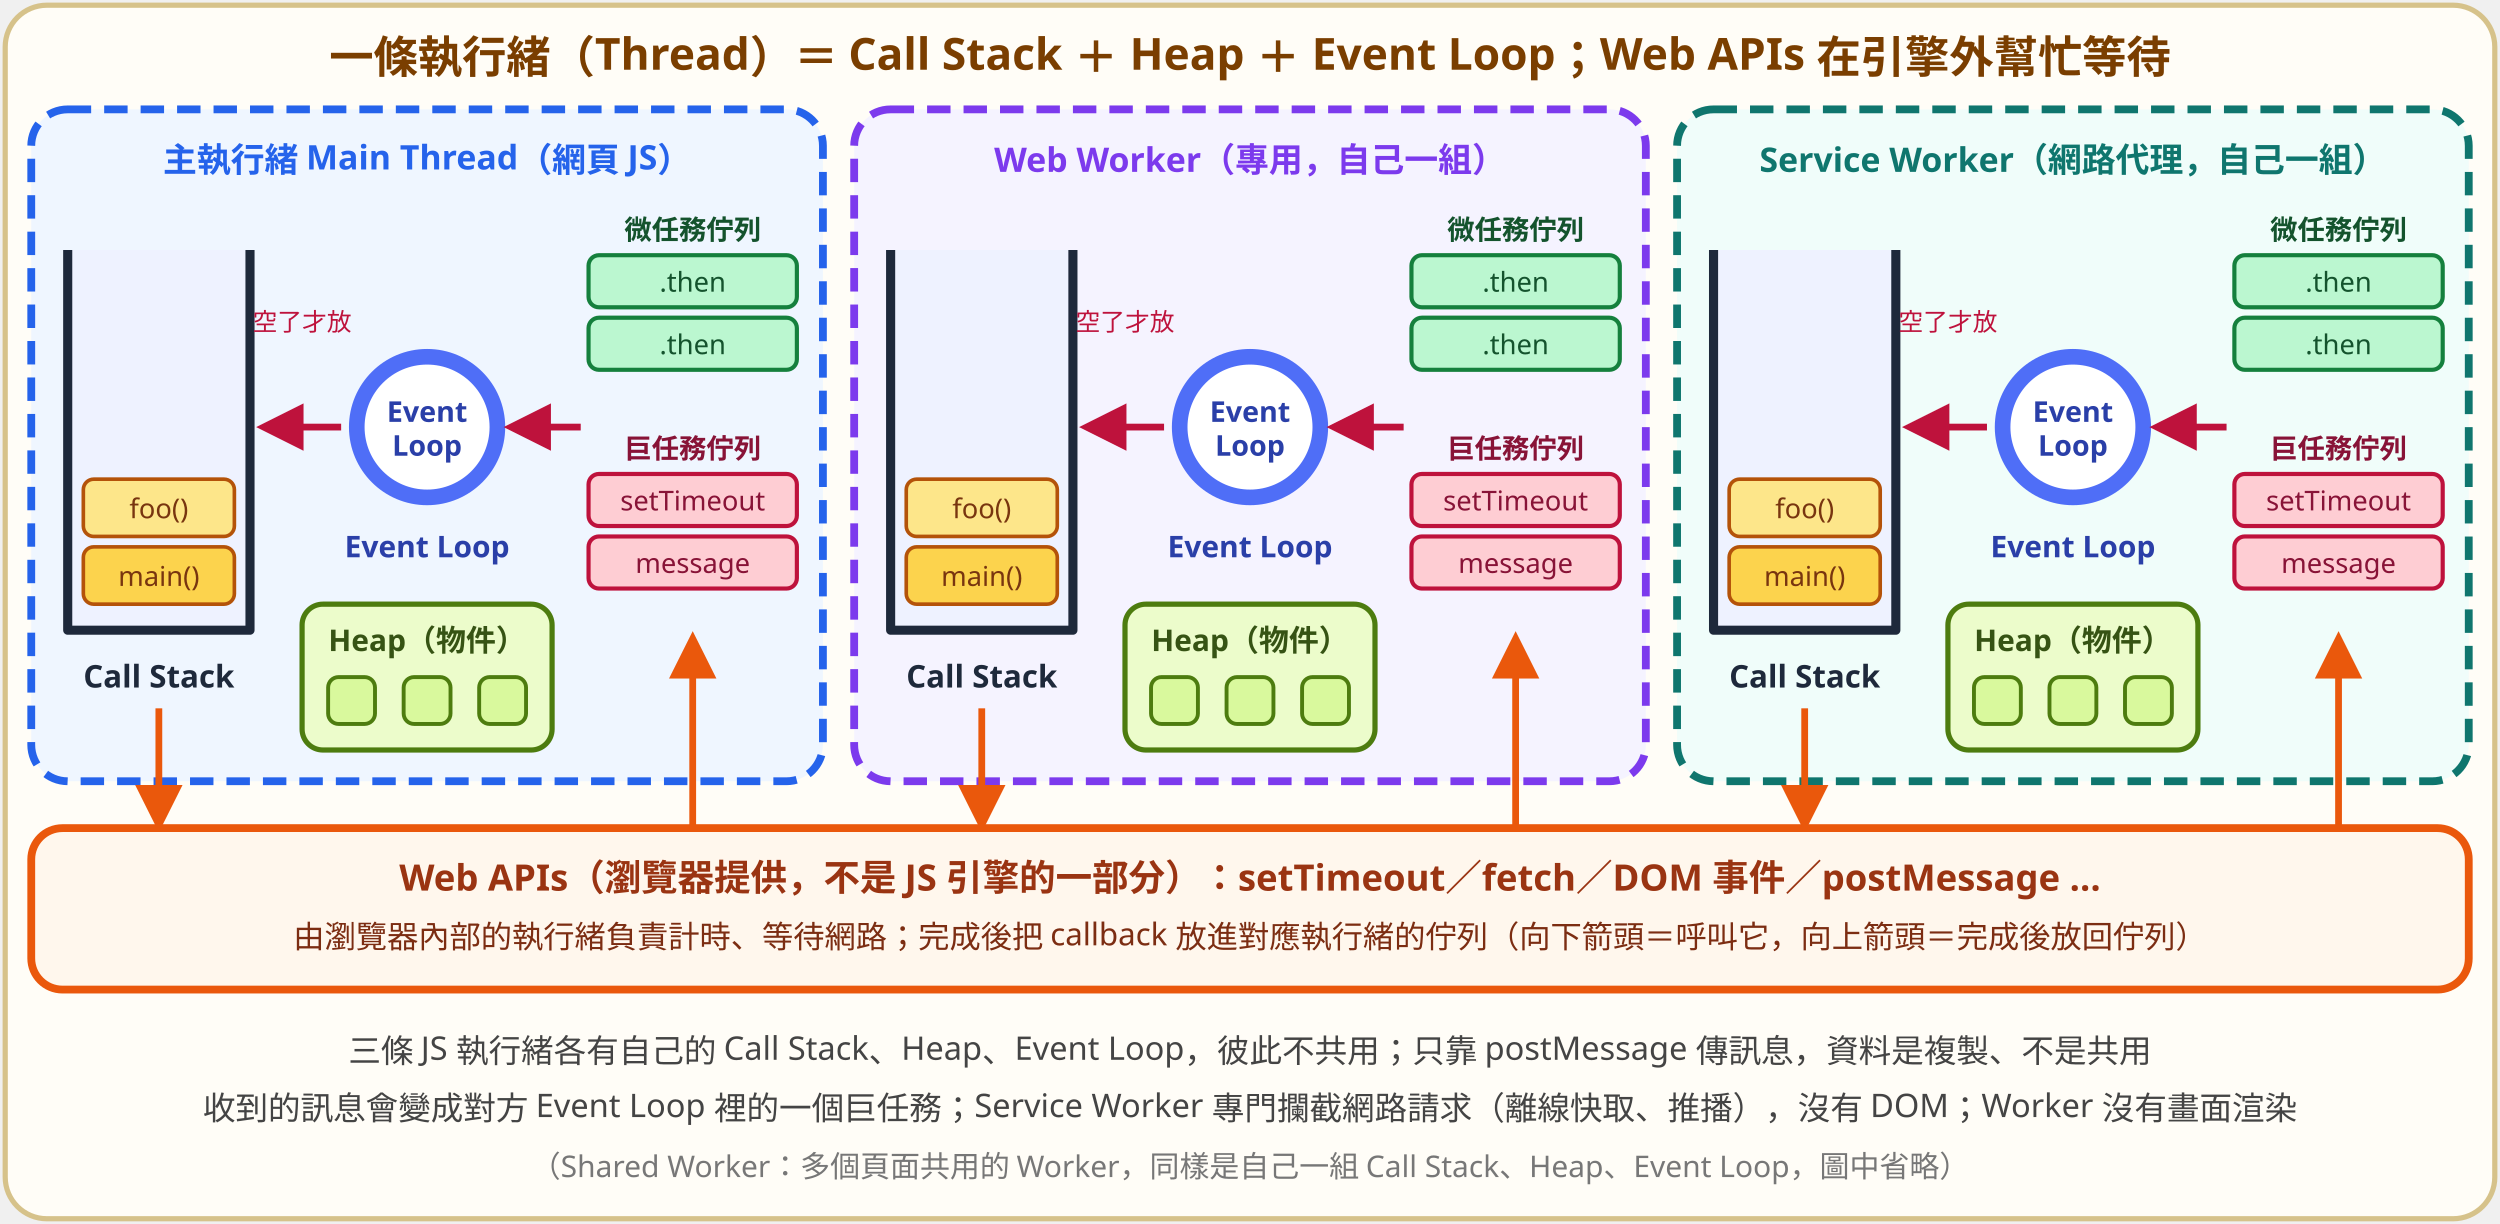
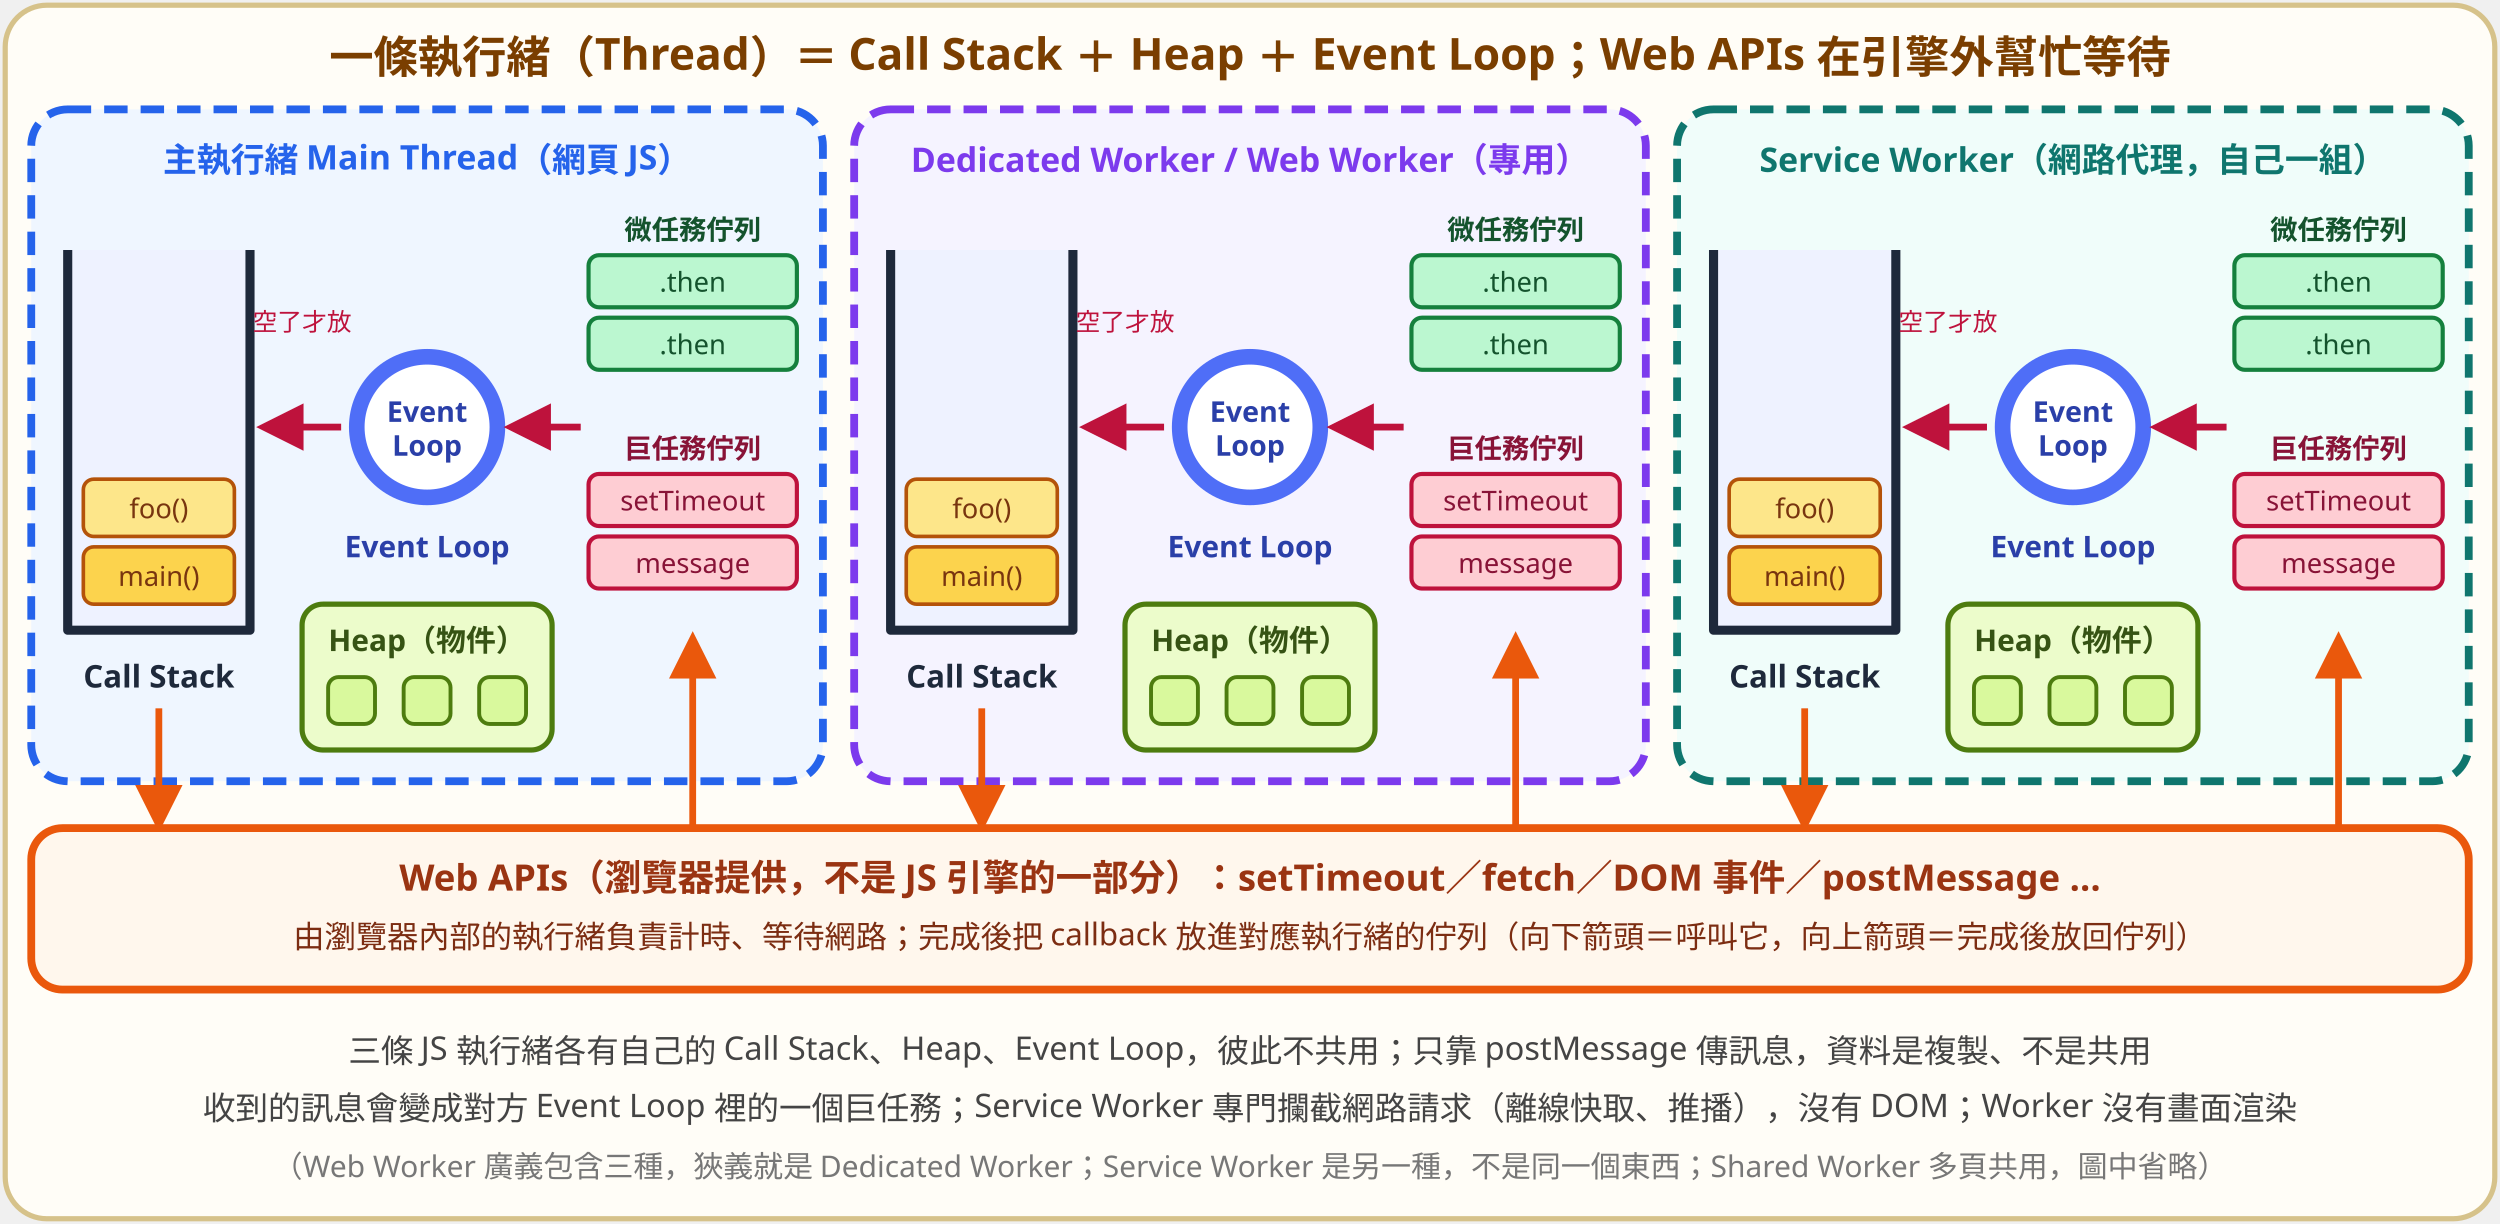
<svg xmlns="http://www.w3.org/2000/svg" viewBox="0 0 960 470" width="960" height="470" font-family="'Noto Sans TC','Microsoft JhengHei','PingFang TC',sans-serif">
  <defs>
    <marker id="a" viewBox="0 0 10 10" refX="8" refY="5" markerWidth="7" markerHeight="7" orient="auto-start-reverse">
      <path d="M0 0 L10 5 L0 10 z" fill="#be123c" />
    </marker>
    <marker id="o" viewBox="0 0 10 10" refX="8" refY="5" markerWidth="7" markerHeight="7" orient="auto-start-reverse">
      <path d="M0 0 L10 5 L0 10 z" fill="#ea580c" />
    </marker>
  </defs>
  <rect x="2" y="2" width="956" height="466" rx="16" fill="#fffdf7" stroke="#d6c28a" stroke-width="2" />
  <text x="480" y="28" text-anchor="middle" font-size="17" font-weight="700" fill="#7a3e00">一條執行緒（Thread）＝ Call Stack ＋ Heap ＋ Event Loop；Web APIs 在引擎外幫忙等待</text>
  <rect x="12" y="42" width="304" height="258" rx="14" fill="#eff6ff" stroke="#2563eb" stroke-width="3" stroke-dasharray="9 5" />
  <text x="164" y="66" text-anchor="middle" font-size="13" font-weight="700" fill="#2563eb">主執行緒 Main Thread（網頁 JS）</text>
  <rect x="26" y="96" width="70" height="146" fill="#eef2ff" />
  <path d="M26 96 V242 H96 V96" fill="none" stroke="#1e293b" stroke-width="3.5" stroke-linejoin="round" />
  <rect x="32" y="184" width="58" height="22" rx="4" fill="#fde68a" stroke="#b45309" stroke-width="1.4" />
  <text x="61" y="199" text-anchor="middle" font-size="10.5" fill="#78350f">foo()</text>
  <rect x="32" y="210" width="58" height="22" rx="4" fill="#fcd34d" stroke="#b45309" stroke-width="1.4" />
  <text x="61" y="225" text-anchor="middle" font-size="10.5" fill="#78350f">main()</text>
  <text x="61" y="264" text-anchor="middle" font-size="12" font-weight="700" fill="#1e293b">Call Stack</text>
  <circle cx="164" cy="164" r="27" fill="#fff" stroke="#4f6ef7" stroke-width="6" />
  <text x="164" y="162" text-anchor="middle" font-size="11" font-weight="700" fill="#2a3fa8">Event</text>
  <text x="164" y="175" text-anchor="middle" font-size="11" font-weight="700" fill="#2a3fa8">Loop</text>
  <text x="164" y="214" text-anchor="middle" font-size="11.5" font-weight="700" fill="#2a3fa8">Event Loop</text>
  <rect x="116" y="232" width="96" height="56" rx="8" fill="#ecfccb" stroke="#4d7c0f" stroke-width="2" />
  <text x="164" y="250" text-anchor="middle" font-size="11.5" font-weight="700" fill="#365314">Heap（物件）</text>
  <rect x="126" y="260" width="18" height="18" rx="4" fill="#d9f99d" stroke="#4d7c0f" stroke-width="1.5" />
  <rect x="155" y="260" width="18" height="18" rx="4" fill="#d9f99d" stroke="#4d7c0f" stroke-width="1.5" />
  <rect x="184" y="260" width="18" height="18" rx="4" fill="#d9f99d" stroke="#4d7c0f" stroke-width="1.5" />
  <g font-size="10.5" text-anchor="middle">
    <text x="266" y="92" font-weight="700" fill="#14532d">微任務佇列</text>
    <rect x="226" y="98" width="80" height="20" rx="4" fill="#bbf7d0" stroke="#15803d" stroke-width="1.6" />
    <text x="266" y="112" fill="#14532d">.then</text>
    <rect x="226" y="122" width="80" height="20" rx="4" fill="#bbf7d0" stroke="#15803d" stroke-width="1.6" />
    <text x="266" y="136" fill="#14532d">.then</text>
    <text x="266" y="176" font-weight="700" fill="#881337">巨任務佇列</text>
    <rect x="226" y="182" width="80" height="20" rx="4" fill="#fecdd3" stroke="#be123c" stroke-width="1.6" />
    <text x="266" y="196" fill="#881337">setTimeout</text>
    <rect x="226" y="206" width="80" height="20" rx="4" fill="#fecdd3" stroke="#be123c" stroke-width="1.6" />
    <text x="266" y="220" fill="#881337">message</text>
  </g>
  <line x1="223" y1="164" x2="197" y2="164" stroke="#be123c" stroke-width="2.6" marker-end="url(#a)" />
  <line x1="131" y1="164" x2="102" y2="164" stroke="#be123c" stroke-width="2.6" marker-end="url(#a)" />
  <text x="116" y="127" text-anchor="middle" font-size="9.5" fill="#be123c">空了才放</text>
  <line x1="61" y1="272" x2="61" y2="316" stroke="#ea580c" stroke-width="2.6" marker-end="url(#o)" />
  <line x1="266" y1="318" x2="266" y2="246" stroke="#ea580c" stroke-width="2.6" marker-end="url(#o)" />
  <rect x="328" y="42" width="304" height="258" rx="14" fill="#f5f3ff" stroke="#7c3aed" stroke-width="3" stroke-dasharray="9 5" />
-   <text x="480" y="66" text-anchor="middle" font-size="13" font-weight="700" fill="#7c3aed">Web Worker（專用，自己一組）</text>
+   <text x="480" y="66" text-anchor="middle" font-size="13" font-weight="700" fill="#7c3aed">Dedicated Worker / Web Worker（專用）</text>
  <rect x="342" y="96" width="70" height="146" fill="#eef2ff" />
  <path d="M342 96 V242 H412 V96" fill="none" stroke="#1e293b" stroke-width="3.5" stroke-linejoin="round" />
  <rect x="348" y="184" width="58" height="22" rx="4" fill="#fde68a" stroke="#b45309" stroke-width="1.4" />
  <text x="377" y="199" text-anchor="middle" font-size="10.5" fill="#78350f">foo()</text>
  <rect x="348" y="210" width="58" height="22" rx="4" fill="#fcd34d" stroke="#b45309" stroke-width="1.4" />
  <text x="377" y="225" text-anchor="middle" font-size="10.5" fill="#78350f">main()</text>
  <text x="377" y="264" text-anchor="middle" font-size="12" font-weight="700" fill="#1e293b">Call Stack</text>
  <circle cx="480" cy="164" r="27" fill="#fff" stroke="#4f6ef7" stroke-width="6" />
  <text x="480" y="162" text-anchor="middle" font-size="11" font-weight="700" fill="#2a3fa8">Event</text>
  <text x="480" y="175" text-anchor="middle" font-size="11" font-weight="700" fill="#2a3fa8">Loop</text>
  <text x="480" y="214" text-anchor="middle" font-size="11.5" font-weight="700" fill="#2a3fa8">Event Loop</text>
  <rect x="432" y="232" width="96" height="56" rx="8" fill="#ecfccb" stroke="#4d7c0f" stroke-width="2" />
  <text x="480" y="250" text-anchor="middle" font-size="11.5" font-weight="700" fill="#365314">Heap（物件）</text>
  <rect x="442" y="260" width="18" height="18" rx="4" fill="#d9f99d" stroke="#4d7c0f" stroke-width="1.5" />
  <rect x="471" y="260" width="18" height="18" rx="4" fill="#d9f99d" stroke="#4d7c0f" stroke-width="1.5" />
  <rect x="500" y="260" width="18" height="18" rx="4" fill="#d9f99d" stroke="#4d7c0f" stroke-width="1.5" />
  <g font-size="10.5" text-anchor="middle">
    <text x="582" y="92" font-weight="700" fill="#14532d">微任務佇列</text>
    <rect x="542" y="98" width="80" height="20" rx="4" fill="#bbf7d0" stroke="#15803d" stroke-width="1.6" />
    <text x="582" y="112" fill="#14532d">.then</text>
    <rect x="542" y="122" width="80" height="20" rx="4" fill="#bbf7d0" stroke="#15803d" stroke-width="1.6" />
    <text x="582" y="136" fill="#14532d">.then</text>
    <text x="582" y="176" font-weight="700" fill="#881337">巨任務佇列</text>
    <rect x="542" y="182" width="80" height="20" rx="4" fill="#fecdd3" stroke="#be123c" stroke-width="1.6" />
    <text x="582" y="196" fill="#881337">setTimeout</text>
    <rect x="542" y="206" width="80" height="20" rx="4" fill="#fecdd3" stroke="#be123c" stroke-width="1.6" />
    <text x="582" y="220" fill="#881337">message</text>
  </g>
  <line x1="539" y1="164" x2="513" y2="164" stroke="#be123c" stroke-width="2.6" marker-end="url(#a)" />
  <line x1="447" y1="164" x2="418" y2="164" stroke="#be123c" stroke-width="2.6" marker-end="url(#a)" />
  <text x="432" y="127" text-anchor="middle" font-size="9.5" fill="#be123c">空了才放</text>
  <line x1="377" y1="272" x2="377" y2="316" stroke="#ea580c" stroke-width="2.6" marker-end="url(#o)" />
  <line x1="582" y1="318" x2="582" y2="246" stroke="#ea580c" stroke-width="2.6" marker-end="url(#o)" />
  <rect x="644" y="42" width="304" height="258" rx="14" fill="#f0fdfa" stroke="#0f766e" stroke-width="3" stroke-dasharray="9 5" />
  <text x="796" y="66" text-anchor="middle" font-size="13" font-weight="700" fill="#0f766e">Service Worker（網路代理，自己一組）</text>
  <rect x="658" y="96" width="70" height="146" fill="#eef2ff" />
  <path d="M658 96 V242 H728 V96" fill="none" stroke="#1e293b" stroke-width="3.5" stroke-linejoin="round" />
  <rect x="664" y="184" width="58" height="22" rx="4" fill="#fde68a" stroke="#b45309" stroke-width="1.4" />
  <text x="693" y="199" text-anchor="middle" font-size="10.5" fill="#78350f">foo()</text>
  <rect x="664" y="210" width="58" height="22" rx="4" fill="#fcd34d" stroke="#b45309" stroke-width="1.4" />
  <text x="693" y="225" text-anchor="middle" font-size="10.5" fill="#78350f">main()</text>
  <text x="693" y="264" text-anchor="middle" font-size="12" font-weight="700" fill="#1e293b">Call Stack</text>
  <circle cx="796" cy="164" r="27" fill="#fff" stroke="#4f6ef7" stroke-width="6" />
  <text x="796" y="162" text-anchor="middle" font-size="11" font-weight="700" fill="#2a3fa8">Event</text>
  <text x="796" y="175" text-anchor="middle" font-size="11" font-weight="700" fill="#2a3fa8">Loop</text>
  <text x="796" y="214" text-anchor="middle" font-size="11.5" font-weight="700" fill="#2a3fa8">Event Loop</text>
  <rect x="748" y="232" width="96" height="56" rx="8" fill="#ecfccb" stroke="#4d7c0f" stroke-width="2" />
  <text x="796" y="250" text-anchor="middle" font-size="11.5" font-weight="700" fill="#365314">Heap（物件）</text>
  <rect x="758" y="260" width="18" height="18" rx="4" fill="#d9f99d" stroke="#4d7c0f" stroke-width="1.5" />
  <rect x="787" y="260" width="18" height="18" rx="4" fill="#d9f99d" stroke="#4d7c0f" stroke-width="1.5" />
  <rect x="816" y="260" width="18" height="18" rx="4" fill="#d9f99d" stroke="#4d7c0f" stroke-width="1.5" />
  <g font-size="10.5" text-anchor="middle">
    <text x="898" y="92" font-weight="700" fill="#14532d">微任務佇列</text>
    <rect x="858" y="98" width="80" height="20" rx="4" fill="#bbf7d0" stroke="#15803d" stroke-width="1.6" />
    <text x="898" y="112" fill="#14532d">.then</text>
    <rect x="858" y="122" width="80" height="20" rx="4" fill="#bbf7d0" stroke="#15803d" stroke-width="1.6" />
    <text x="898" y="136" fill="#14532d">.then</text>
    <text x="898" y="176" font-weight="700" fill="#881337">巨任務佇列</text>
    <rect x="858" y="182" width="80" height="20" rx="4" fill="#fecdd3" stroke="#be123c" stroke-width="1.6" />
    <text x="898" y="196" fill="#881337">setTimeout</text>
    <rect x="858" y="206" width="80" height="20" rx="4" fill="#fecdd3" stroke="#be123c" stroke-width="1.6" />
    <text x="898" y="220" fill="#881337">message</text>
  </g>
  <line x1="855" y1="164" x2="829" y2="164" stroke="#be123c" stroke-width="2.6" marker-end="url(#a)" />
  <line x1="763" y1="164" x2="734" y2="164" stroke="#be123c" stroke-width="2.6" marker-end="url(#a)" />
  <text x="748" y="127" text-anchor="middle" font-size="9.5" fill="#be123c">空了才放</text>
  <line x1="693" y1="272" x2="693" y2="316" stroke="#ea580c" stroke-width="2.6" marker-end="url(#o)" />
  <line x1="898" y1="318" x2="898" y2="246" stroke="#ea580c" stroke-width="2.6" marker-end="url(#o)" />
  <rect x="12" y="318" width="936" height="62" rx="12" fill="#fff7ed" stroke="#ea580c" stroke-width="3" />
  <text x="480" y="342" text-anchor="middle" font-size="14" font-weight="700" fill="#9a3412">Web APIs（瀏覽器提供，不是 JS 引擎的一部分）：setTimeout／fetch／DOM 事件／postMessage …</text>
  <text x="480" y="364" text-anchor="middle" font-size="12" fill="#7c2d12">由瀏覽器內部的執行緒負責計時、等待網路；完成後把 callback 放進對應執行緒的佇列（向下箭頭＝呼叫它，向上箭頭＝完成後放回佇列）</text>
  <text x="480" y="408" text-anchor="middle" font-size="12.5" fill="#444">三條 JS 執行緒各有自己的 Call Stack、Heap、Event Loop，彼此不共用；只靠 postMessage 傳訊息，資料是複製、不是共用</text>
  <text x="480" y="430" text-anchor="middle" font-size="12.5" fill="#444">收到的訊息會變成對方 Event Loop 裡的一個巨任務；Service Worker 專門攔截網路請求（離線快取、推播），沒有 DOM；Worker 沒有畫面渲染</text>
-   <text x="480" y="452" text-anchor="middle" font-size="11.5" fill="#777">（Shared Worker：多個頁面共用的 Worker，同樣是自己一組 Call Stack、Heap、Event Loop，圖中省略）</text>
+   <text x="480" y="452" text-anchor="middle" font-size="11.5" fill="#777">（Web Worker 廣義包含三種，狹義就是 Dedicated Worker；Service Worker 是另一種，不是同一個東西；Shared Worker 多頁共用，圖中省略）</text>
</svg>
